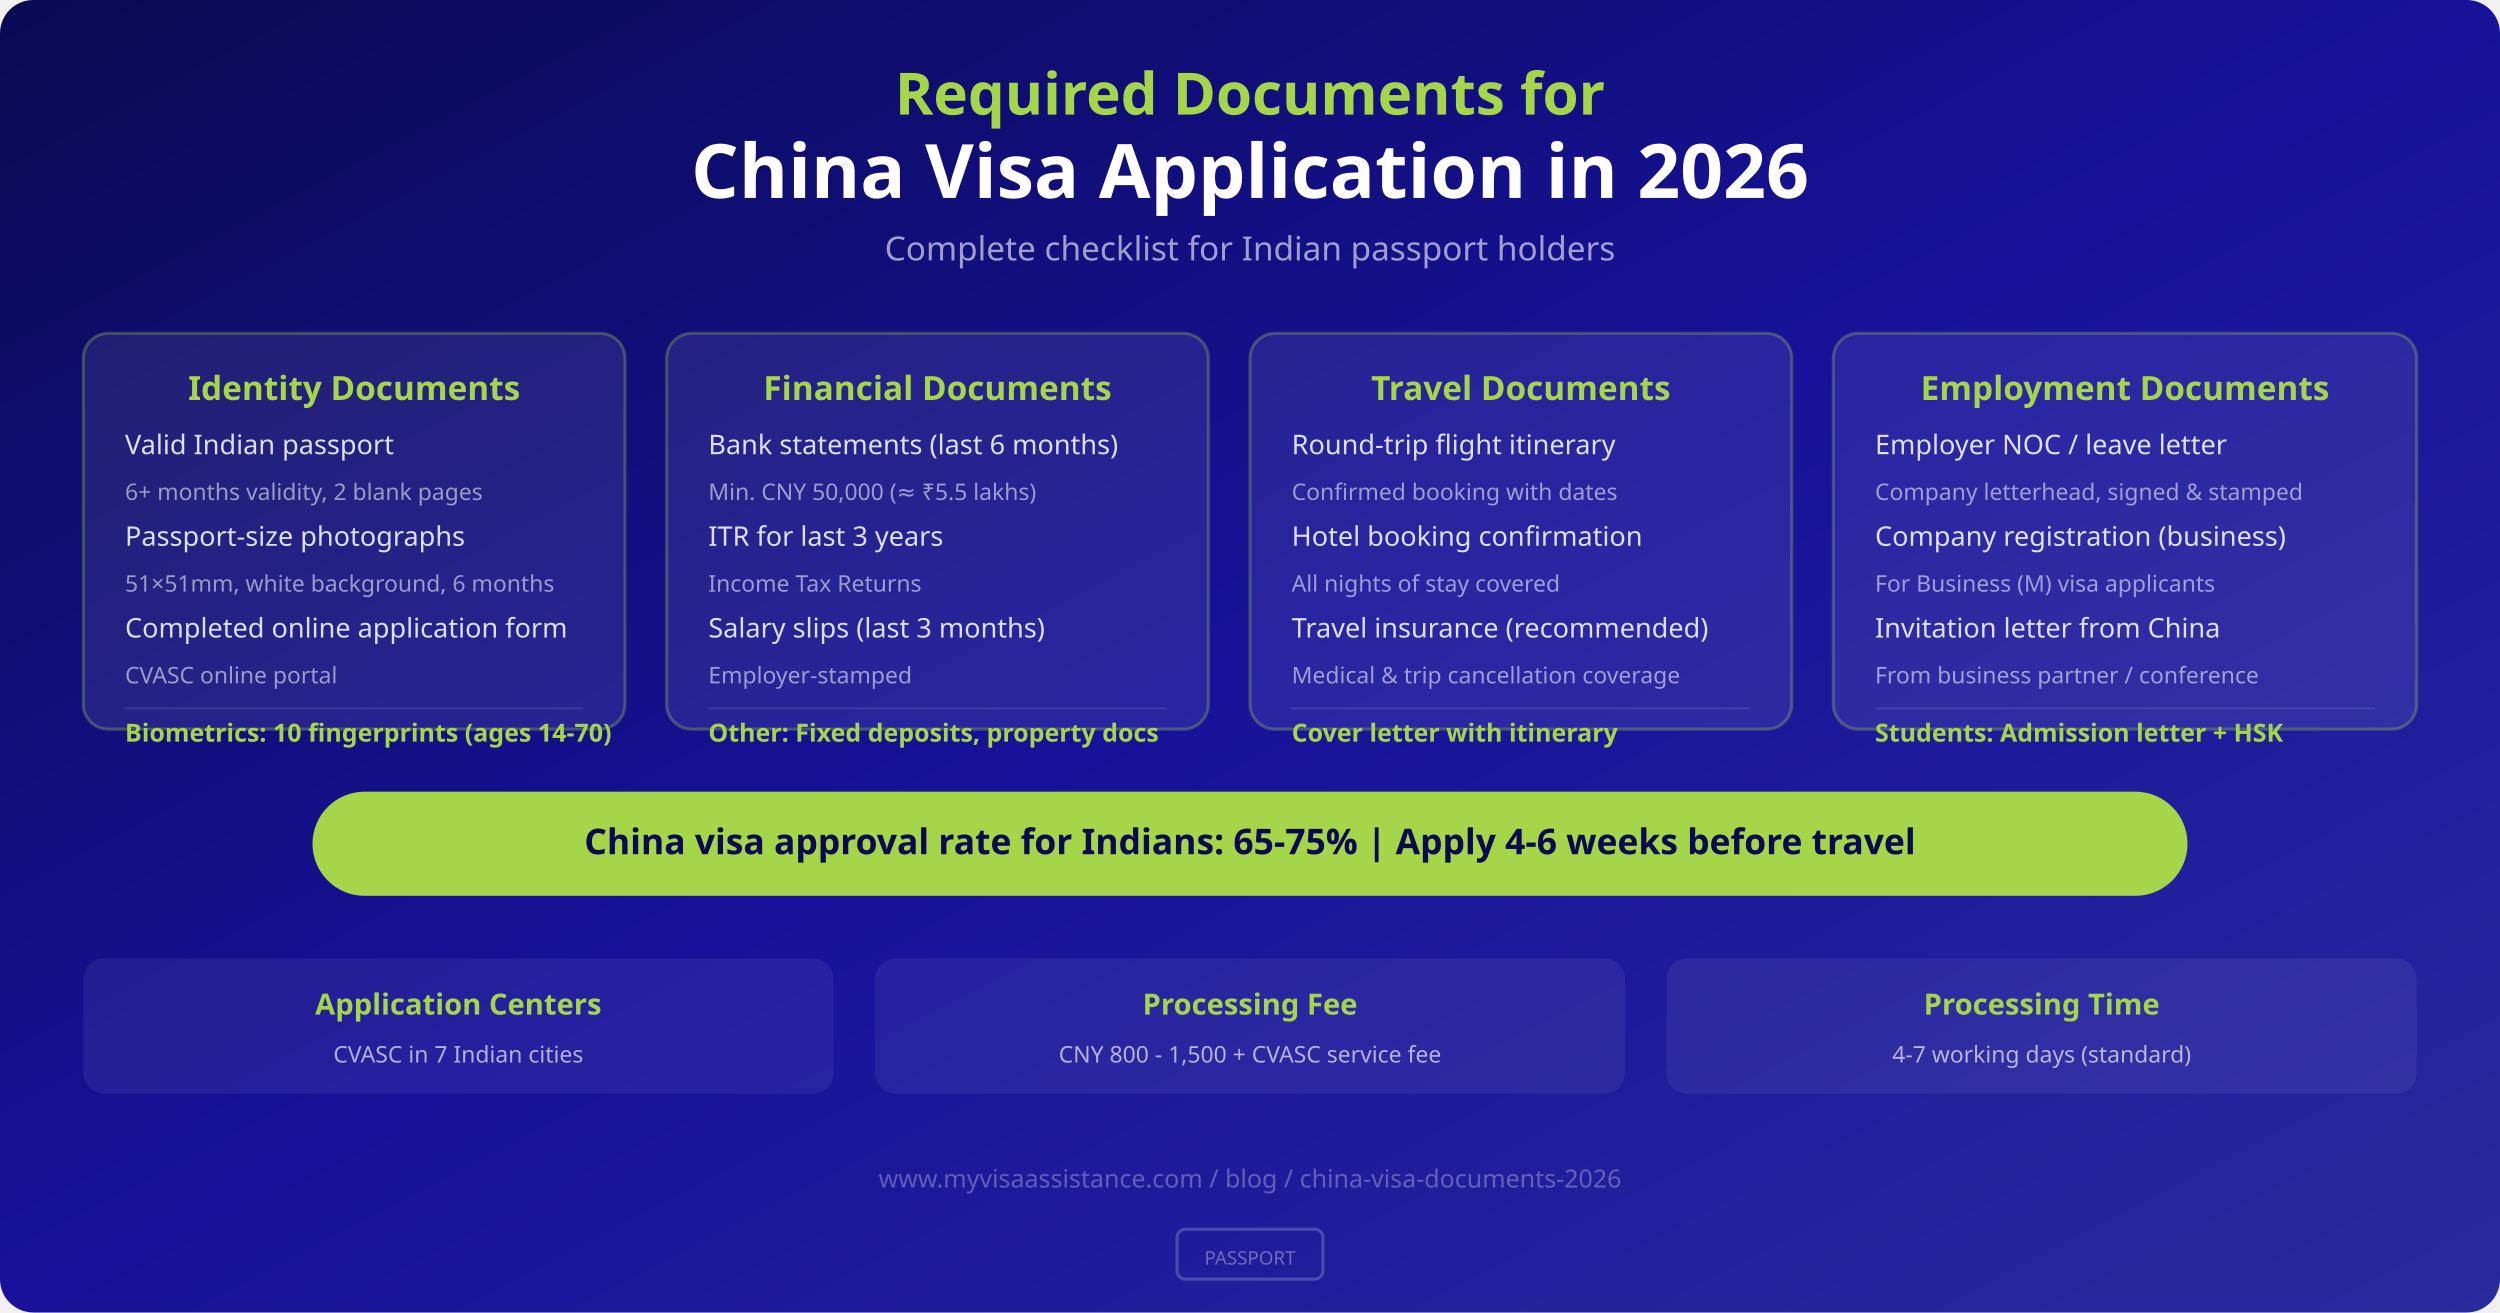
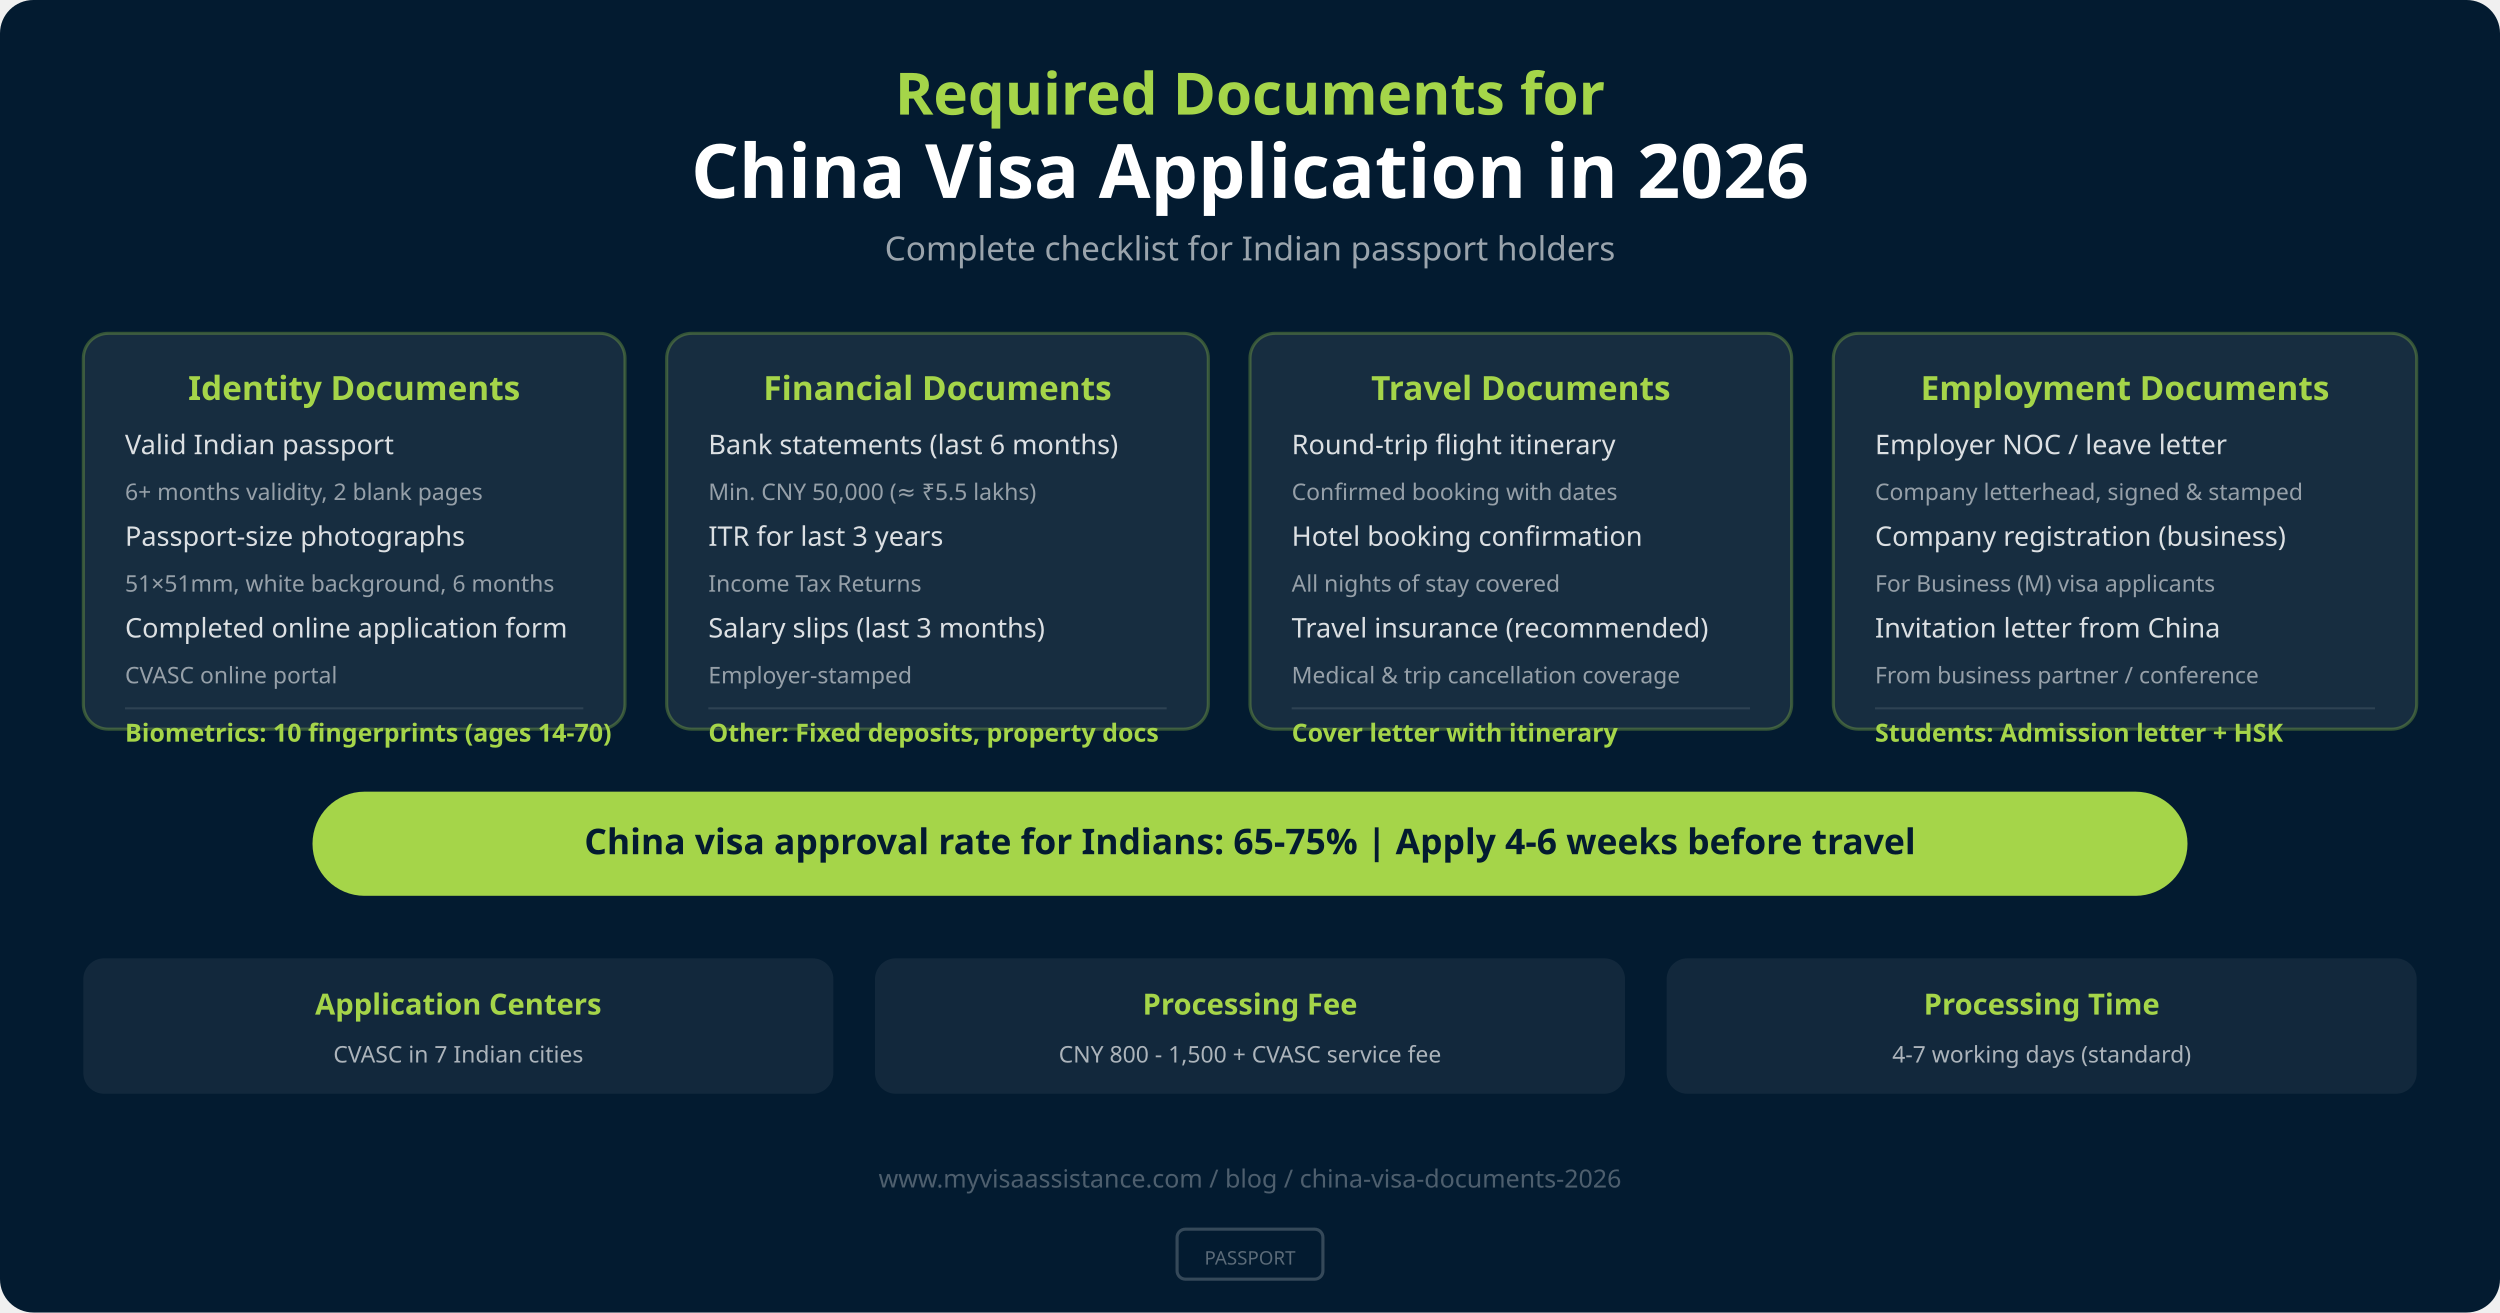
<svg xmlns="http://www.w3.org/2000/svg" viewBox="0 0 1200 630">
  <defs>
    <linearGradient id="bg" x1="0" y1="0" x2="1" y2="1">
-       <stop offset="0%" stop-color="#0a0a52" />
-       <stop offset="50%" stop-color="#171299" />
-       <stop offset="100%" stop-color="#2a2a9e" />
+       <stop offset="0%" stop-color="#031B30" />
+       <stop offset="50%" stop-color="#031B30" />
+       <stop offset="100%" stop-color="#031B30" />
    </linearGradient>
    <linearGradient id="accent" x1="0" y1="0" x2="1" y2="0">
      <stop offset="0%" stop-color="#A5D549" />
      <stop offset="100%" stop-color="#bae56a" />
    </linearGradient>
  </defs>
  <rect width="1200" height="630" rx="16" fill="url(#bg)" />
  <text x="600" y="55" text-anchor="middle" fill="#A5D549" font-size="28" font-weight="bold" font-family="system-ui">Required Documents for</text>
  <text x="600" y="95" text-anchor="middle" fill="#ffffff" font-size="36" font-weight="bold" font-family="system-ui">China Visa Application in 2026</text>
  <text x="600" y="125" text-anchor="middle" fill="rgba(255,255,255,0.6)" font-size="16" font-family="system-ui">Complete checklist for Indian passport holders</text>
  <rect x="40" y="160" width="260" height="190" rx="12" fill="rgba(255,255,255,0.08)" stroke="rgba(165,213,73,0.3)" stroke-width="1.5" />
  <text x="170" y="192" text-anchor="middle" fill="#A5D549" font-size="16" font-weight="bold" font-family="system-ui">Identity Documents</text>
  <text x="60" y="218" fill="rgba(255,255,255,0.85)" font-size="13" font-family="system-ui">Valid Indian passport</text>
  <text x="60" y="240" fill="rgba(255,255,255,0.55)" font-size="11" font-family="system-ui">6+ months validity, 2 blank pages</text>
  <text x="60" y="262" fill="rgba(255,255,255,0.85)" font-size="13" font-family="system-ui">Passport-size photographs</text>
  <text x="60" y="284" fill="rgba(255,255,255,0.55)" font-size="11" font-family="system-ui">51×51mm, white background, 6 months</text>
  <text x="60" y="306" fill="rgba(255,255,255,0.85)" font-size="13" font-family="system-ui">Completed online application form</text>
  <text x="60" y="328" fill="rgba(255,255,255,0.55)" font-size="11" font-family="system-ui">CVASC online portal</text>
  <line x1="60" y1="340" x2="280" y2="340" stroke="rgba(255,255,255,0.1)" stroke-width="1" />
  <text x="60" y="356" fill="#A5D549" font-size="12" font-weight="bold" font-family="system-ui">Biometrics: 10 fingerprints (ages 14-70)</text>
  <rect x="320" y="160" width="260" height="190" rx="12" fill="rgba(255,255,255,0.08)" stroke="rgba(165,213,73,0.3)" stroke-width="1.5" />
  <text x="450" y="192" text-anchor="middle" fill="#A5D549" font-size="16" font-weight="bold" font-family="system-ui">Financial Documents</text>
  <text x="340" y="218" fill="rgba(255,255,255,0.85)" font-size="13" font-family="system-ui">Bank statements (last 6 months)</text>
  <text x="340" y="240" fill="rgba(255,255,255,0.55)" font-size="11" font-family="system-ui">Min. CNY 50,000 (≈ ₹5.5 lakhs)</text>
  <text x="340" y="262" fill="rgba(255,255,255,0.85)" font-size="13" font-family="system-ui">ITR for last 3 years</text>
  <text x="340" y="284" fill="rgba(255,255,255,0.55)" font-size="11" font-family="system-ui">Income Tax Returns</text>
  <text x="340" y="306" fill="rgba(255,255,255,0.85)" font-size="13" font-family="system-ui">Salary slips (last 3 months)</text>
  <text x="340" y="328" fill="rgba(255,255,255,0.55)" font-size="11" font-family="system-ui">Employer-stamped</text>
  <line x1="340" y1="340" x2="560" y2="340" stroke="rgba(255,255,255,0.1)" stroke-width="1" />
  <text x="340" y="356" fill="#A5D549" font-size="12" font-weight="bold" font-family="system-ui">Other: Fixed deposits, property docs</text>
  <rect x="600" y="160" width="260" height="190" rx="12" fill="rgba(255,255,255,0.08)" stroke="rgba(165,213,73,0.3)" stroke-width="1.5" />
  <text x="730" y="192" text-anchor="middle" fill="#A5D549" font-size="16" font-weight="bold" font-family="system-ui">Travel Documents</text>
  <text x="620" y="218" fill="rgba(255,255,255,0.85)" font-size="13" font-family="system-ui">Round-trip flight itinerary</text>
  <text x="620" y="240" fill="rgba(255,255,255,0.55)" font-size="11" font-family="system-ui">Confirmed booking with dates</text>
  <text x="620" y="262" fill="rgba(255,255,255,0.85)" font-size="13" font-family="system-ui">Hotel booking confirmation</text>
  <text x="620" y="284" fill="rgba(255,255,255,0.55)" font-size="11" font-family="system-ui">All nights of stay covered</text>
  <text x="620" y="306" fill="rgba(255,255,255,0.85)" font-size="13" font-family="system-ui">Travel insurance (recommended)</text>
  <text x="620" y="328" fill="rgba(255,255,255,0.55)" font-size="11" font-family="system-ui">Medical &amp; trip cancellation coverage</text>
  <line x1="620" y1="340" x2="840" y2="340" stroke="rgba(255,255,255,0.1)" stroke-width="1" />
  <text x="620" y="356" fill="#A5D549" font-size="12" font-weight="bold" font-family="system-ui">Cover letter with itinerary</text>
  <rect x="880" y="160" width="280" height="190" rx="12" fill="rgba(255,255,255,0.08)" stroke="rgba(165,213,73,0.3)" stroke-width="1.5" />
  <text x="1020" y="192" text-anchor="middle" fill="#A5D549" font-size="16" font-weight="bold" font-family="system-ui">Employment Documents</text>
  <text x="900" y="218" fill="rgba(255,255,255,0.85)" font-size="13" font-family="system-ui">Employer NOC / leave letter</text>
  <text x="900" y="240" fill="rgba(255,255,255,0.55)" font-size="11" font-family="system-ui">Company letterhead, signed &amp; stamped</text>
  <text x="900" y="262" fill="rgba(255,255,255,0.85)" font-size="13" font-family="system-ui">Company registration (business)</text>
  <text x="900" y="284" fill="rgba(255,255,255,0.55)" font-size="11" font-family="system-ui">For Business (M) visa applicants</text>
  <text x="900" y="306" fill="rgba(255,255,255,0.85)" font-size="13" font-family="system-ui">Invitation letter from China</text>
  <text x="900" y="328" fill="rgba(255,255,255,0.55)" font-size="11" font-family="system-ui">From business partner / conference</text>
  <line x1="900" y1="340" x2="1140" y2="340" stroke="rgba(255,255,255,0.1)" stroke-width="1" />
  <text x="900" y="356" fill="#A5D549" font-size="12" font-weight="bold" font-family="system-ui">Students: Admission letter + HSK</text>
  <rect x="150" y="380" width="900" height="50" rx="25" fill="#A5D549" />
-   <text x="600" y="410" text-anchor="middle" fill="#0a0a52" font-size="17" font-weight="bold" font-family="system-ui">China visa approval rate for Indians: 65-75%  |  Apply 4-6 weeks before travel</text>
+   <text x="600" y="410" text-anchor="middle" fill="#031B30" font-size="17" font-weight="bold" font-family="system-ui">China visa approval rate for Indians: 65-75%  |  Apply 4-6 weeks before travel</text>
  <rect x="40" y="460" width="360" height="65" rx="10" fill="rgba(255,255,255,0.06)" />
  <text x="220" y="487" text-anchor="middle" fill="#A5D549" font-size="14" font-weight="bold" font-family="system-ui">Application Centers</text>
  <text x="220" y="510" text-anchor="middle" fill="rgba(255,255,255,0.65)" font-size="11" font-family="system-ui">CVASC in 7 Indian cities</text>
  <rect x="420" y="460" width="360" height="65" rx="10" fill="rgba(255,255,255,0.06)" />
  <text x="600" y="487" text-anchor="middle" fill="#A5D549" font-size="14" font-weight="bold" font-family="system-ui">Processing Fee</text>
  <text x="600" y="510" text-anchor="middle" fill="rgba(255,255,255,0.65)" font-size="11" font-family="system-ui">CNY 800 - 1,500 + CVASC service fee</text>
  <rect x="800" y="460" width="360" height="65" rx="10" fill="rgba(255,255,255,0.06)" />
  <text x="980" y="487" text-anchor="middle" fill="#A5D549" font-size="14" font-weight="bold" font-family="system-ui">Processing Time</text>
  <text x="980" y="510" text-anchor="middle" fill="rgba(255,255,255,0.65)" font-size="11" font-family="system-ui">4-7 working days (standard)</text>
  <text x="600" y="570" text-anchor="middle" fill="rgba(255,255,255,0.3)" font-size="12" font-family="system-ui">www.myvisaassistance.com / blog / china-visa-documents-2026</text>
  <rect x="565" y="590" width="70" height="24" rx="4" fill="none" stroke="rgba(255,255,255,0.2)" stroke-width="1.5" />
  <text x="600" y="607" text-anchor="middle" fill="rgba(255,255,255,0.35)" font-size="9" font-family="system-ui">PASSPORT</text>
</svg>
